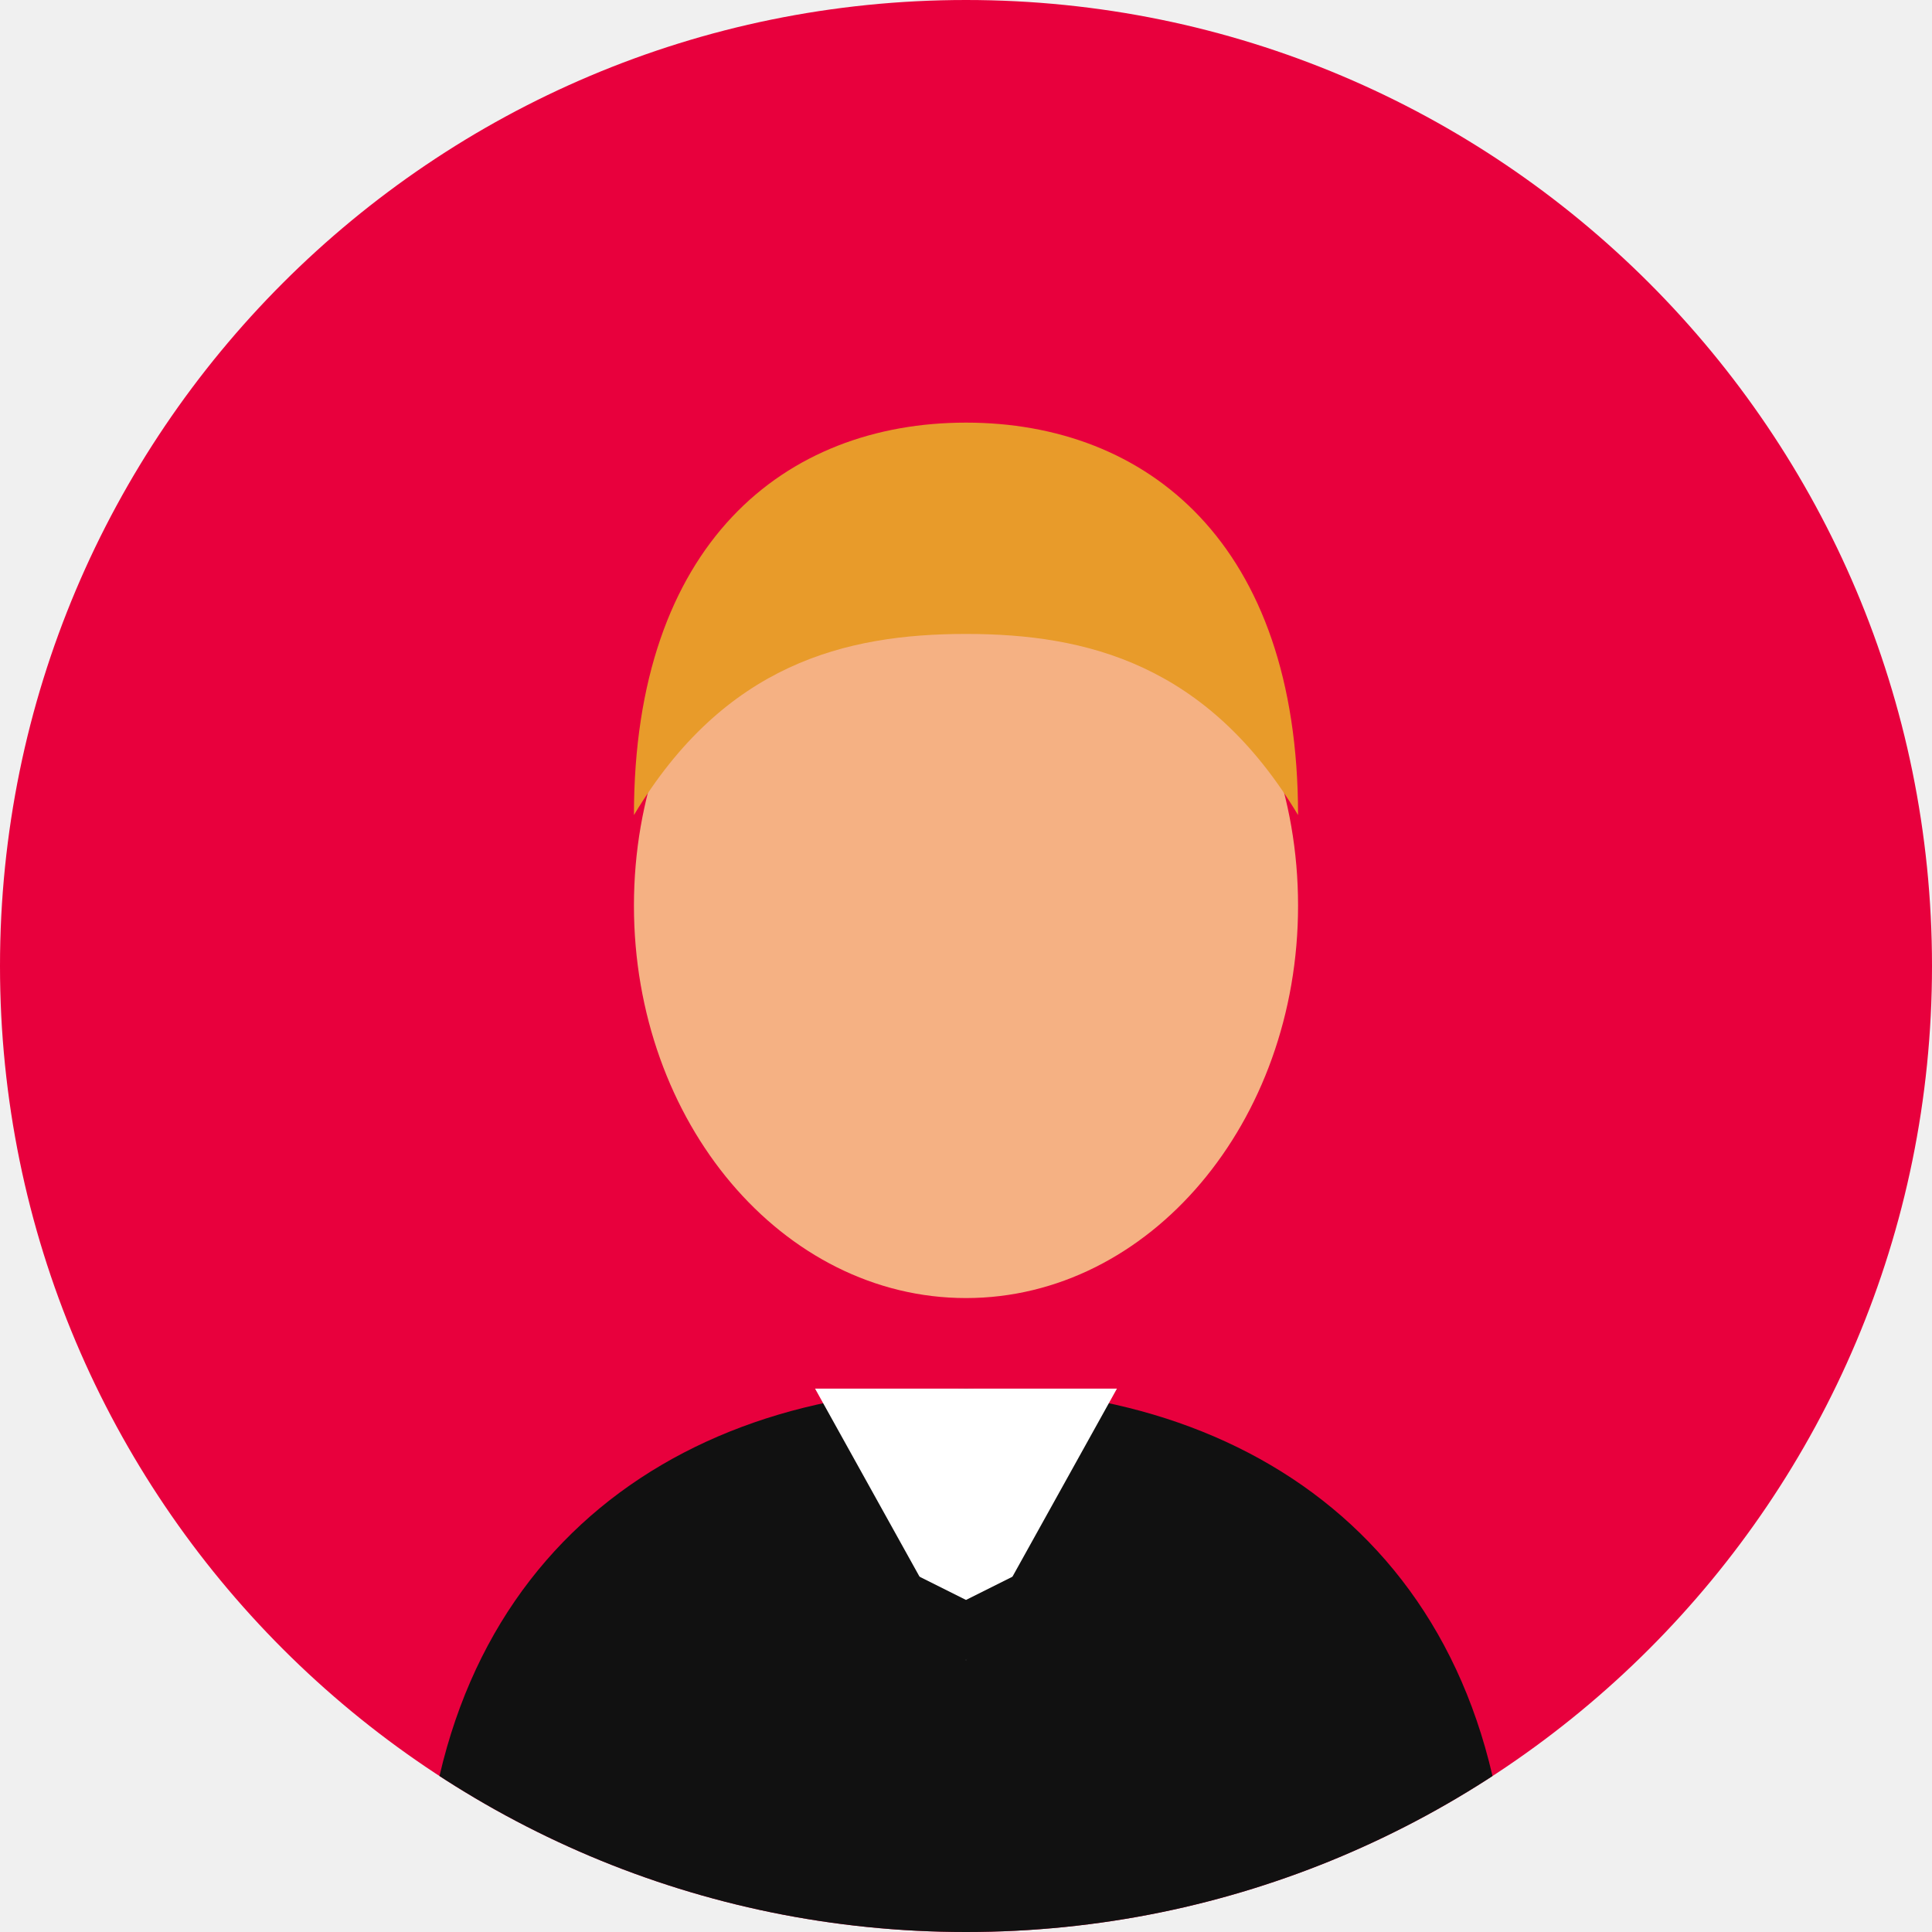
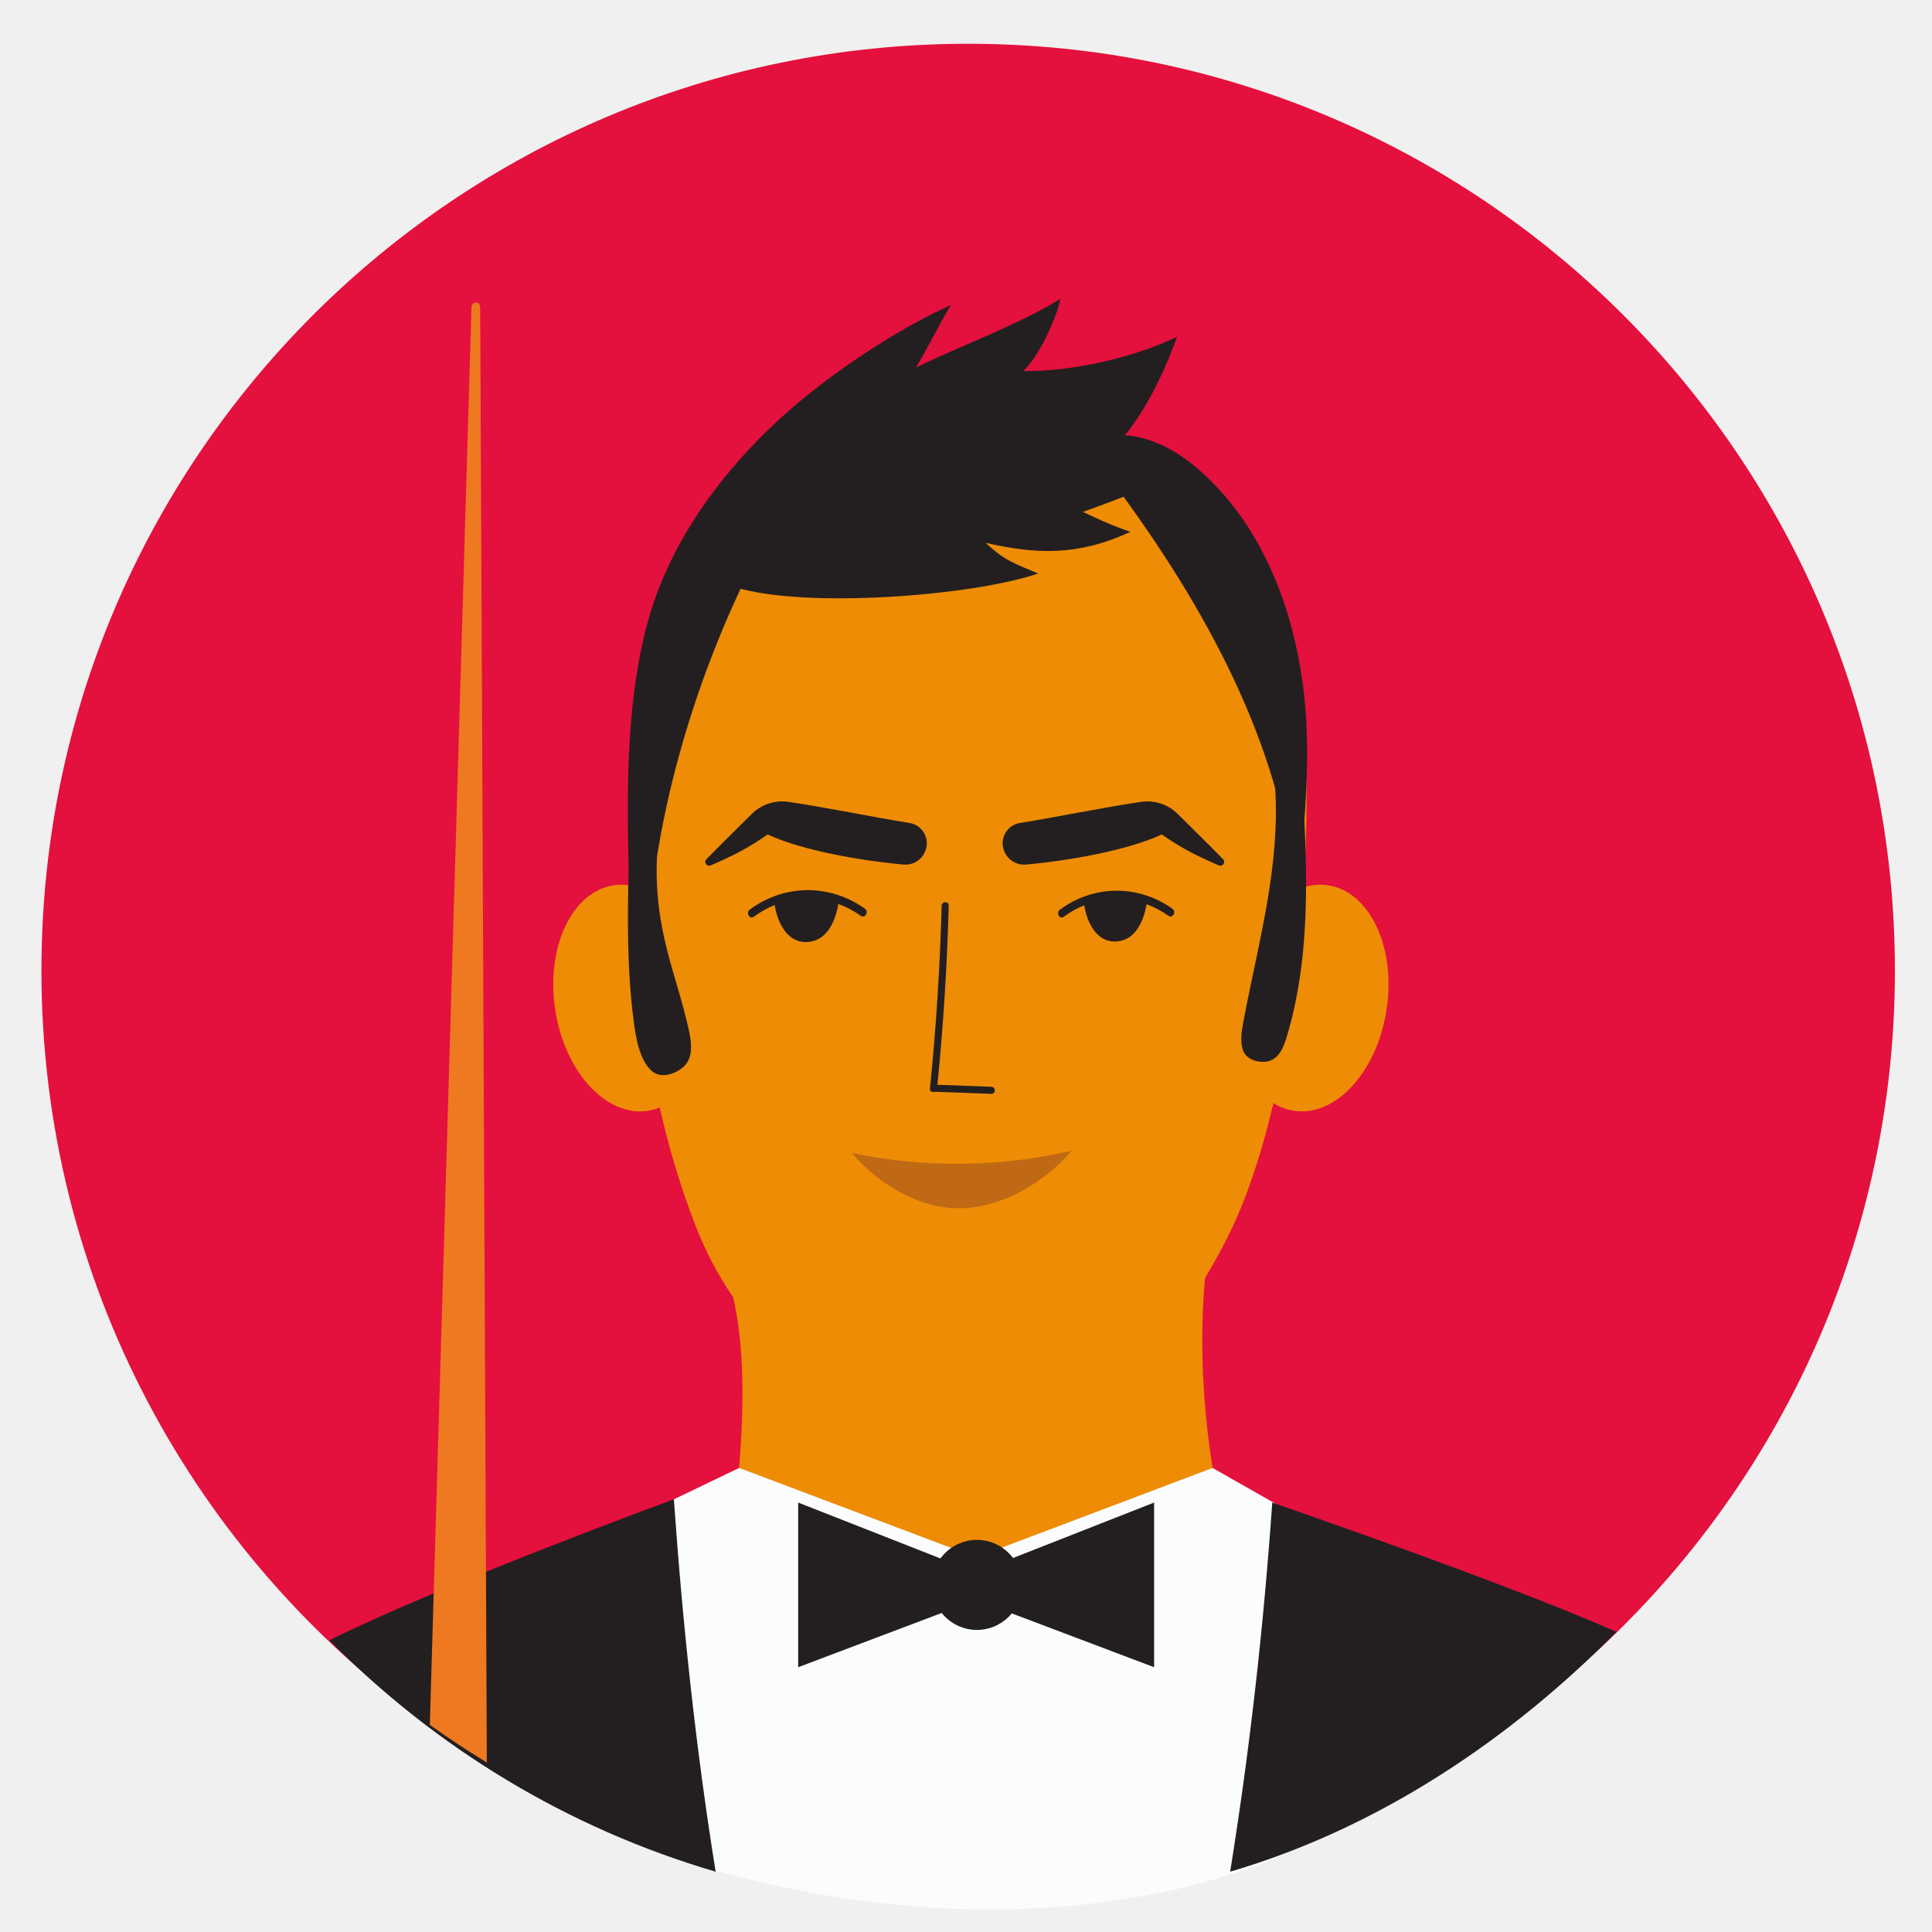
- <svg xmlns="http://www.w3.org/2000/svg" viewBox="0 0 64 64">
-   <circle cx="32" cy="32" r="32" fill="#e8003d" />
-   <clipPath id="c">
-     <circle cx="32" cy="32" r="32" />
-   </clipPath>
-   <g clip-path="url(#c)">
-     <path d="M14 64c0-12 8-18 18-18s18 6 18 18Z" fill="#111" />
-     <path d="M27 46h10l-5 9Z" fill="#fff" />
-     <path d="M26 50l6 3 6-3-6 5Z" fill="#111" />
-     <ellipse cx="32" cy="30" rx="11" ry="13" fill="#f5b183" />
-     <path d="M21 27c0-9 5-13 11-13s11 4 11 13c-3-5-7-6-11-6s-8 1-11 6Z" fill="#e89b2a" />
+ <svg xmlns="http://www.w3.org/2000/svg" id="Layer_1" data-name="Layer 1" viewBox="0 0 1000 1000">
+   <defs>
+     <style>
+       .cls-1 {
+         fill: #ef7921;
+       }
+ 
+       .cls-2 {
+         fill: #231f20;
+       }
+ 
+       .cls-3 {
+         fill: #bf6915;
+       }
+ 
+       .cls-4 {
+         fill: #e4103d;
+       }
+ 
+       .cls-5 {
+         fill: #ee8c06;
+       }
+ 
+       .cls-6 {
+         fill: #fbfcfd;
+       }
+     </style>
+   </defs>
+   <path class="cls-4" d="M980.8,502.32c0,132.46-53.69,252.37-140.5,339.17-86.81,86.81-206.71,140.5-339.17,140.5-91.24,0-176.53-25.47-249.15-69.71-10.08-6.14-19.93-12.64-29.5-19.5C100.77,805.8,21.45,663.32,21.45,502.32c0-132.46,53.69-252.37,140.5-339.17C248.75,76.34,368.66,22.65,501.12,22.65s252.37,53.69,339.17,140.5c86.81,86.81,140.5,206.71,140.5,339.17Z" />
+   <path class="cls-5" d="M668.68,335.68c2.73,9.2,7.27,54.35,7.47,64.1,1.54,73.56-9.93,180.41-41.43,241.97-40.65,79.43-91.56,102.86-133.26,102.86-47.52,0-113.31-38.36-141.2-109.58-26.96-68.85-34.43-145.51-32.04-221.14.36-11.33.79-22.65,1.25-33.97,4.53-111.1,80.2-173.01,159.16-173.84,78.82-.82,151.33,32.72,180.04,129.61Z" />
+   <path class="cls-5" d="M631.5,614.43c-16.43,65.92-9.64,142.53,10.72,207.39-31.57,41.99-69.01,86.86-119.28,94.66-25.9,4.02-52.52-2.76-76.29-14.51-23.77-11.75-51.44-51.67-72.48-68.27,17.09-124.69,12.32-159.81-12.62-211.32,75.68,50.14,192.99,39.21,269.95-7.95Z" />
+   <path class="cls-6" d="M348.8,776.04l33.78-16.24,122.68,46.27,122.4-46.27,61.09,34.79-22.71,164.32s-126.29,65.05-320.88,1.66l3.64-184.53Z" />
+   <path class="cls-2" d="M513.14,562.51c-9.31-.34-18.62-.68-27.93-1.03,3.07-30.83,5.02-61.75,5.85-92.72.06-2.36-3.6-2.36-3.67,0-.85,31.64-2.86,63.22-6.05,94.71-.15,1.49,1.28,2.02,2.4,1.62,9.8.36,19.6.72,29.39,1.08,2.36.09,2.36-3.58,0-3.67Z" />
+   <path class="cls-3" d="M554.78,595.6c-37.48,8.63-76.41,9.03-113.94,1.19,14.56,16.76,35.09,28.77,56.05,28.61,20.95-.15,43.36-12.84,57.89-29.81Z" />
+   <path class="cls-2" d="M606.89,470.4c-17.73-12.67-40.81-12.5-58.33.49-2.13,1.58-.05,5.19,2.1,3.59,3.35-2.48,6.89-4.44,10.55-5.92,0,.03,0,.06,0,.1,1.43,8.63,6.24,19.3,16.7,18.63,9.93-.64,14.15-10.78,15.53-19.27,3.92,1.44,7.74,3.41,11.34,5.98,2.18,1.56,4.26-2.05,2.1-3.59Z" />
+   <path class="cls-2" d="M447.64,470.32c-18.11-12.94-41.69-12.77-59.58.5-2.17,1.61-.06,5.3,2.14,3.67,3.42-2.53,7.04-4.53,10.78-6.05,0,.03,0,.06,0,.1,1.46,8.82,6.37,19.72,17.06,19.03,10.15-.65,14.45-11.01,15.87-19.69,4.01,1.47,7.9,3.49,11.58,6.11,2.23,1.59,4.35-2.09,2.14-3.67Z" />
+   <path class="cls-2" d="M370.41,968.78c-76.76-22.51-145.27-64.31-199.94-119.79,59.33-29.39,176.89-72.38,178.33-72.96,4.5,64.34,11.37,129.06,21.61,192.74Z" />
+   <path class="cls-2" d="M636.73,968.78c76.76-22.51,145.27-68.64,199.94-124.13-57.61-25.49-176.71-66.36-178.15-66.94-4.5,64.34-11.55,127.38-21.79,191.06Z" />
+   <g>
+     <polygon class="cls-2" points="489.97 833.9 413.14 862.95 413.14 777.72 489.97 807.91 489.97 833.9" />
+     <polygon class="cls-2" points="520.54 833.9 597.37 862.95 597.37 777.72 520.54 807.91 520.54 833.9" />
+     <circle class="cls-2" cx="505.64" cy="820.34" r="23.31" />
  </g>
+   <ellipse class="cls-5" cx="326.49" cy="516.59" rx="39.58" ry="59.03" transform="translate(-73.66 54.7) rotate(-8.61)" />
+   <ellipse class="cls-5" cx="678.56" cy="516.59" rx="59.03" ry="39.58" transform="translate(66.2104 1110.165) rotate(-81.3898)" />
+   <path class="cls-2" d="M325.33,446.81c.31,12.19,3.83,24.29,10.13,34.74,4.69-61.01,22.32-122.57,48.39-177.93,80.45-6.22,158.68-28.35,232.5-60.94-12.97-.57-27.31-6.01-39.07-11.52,14.71-15.93,24.49-36.48,31.98-56.83-23.54,11.2-54.84,18.03-79.62,17.72,8.31-7.88,16.67-26.25,19.34-37.39-24.09,14.42-46.94,22.17-74.91,35.57,6.52-10.65,11.62-21.68,18.14-32.33-26.91,11.98-62.91,35.34-88.64,58.93-30.3,27.77-56.15,63.08-67.58,102.56-11.43,39.48-11.69,86.32-10.66,127.41Z" />
+   <path class="cls-2" d="M581.57,257.12c46.09,63.47,84,134.57,89.76,212.8,3.24-39.57,8.34-78.8,2.68-118.1-5.66-39.3-21.08-78.44-50.04-105.6-10.84-10.17-23.96-18.71-38.69-20.65-6.16-.81-13.73.36-16.27,6.03-1.9,4.24.04,9.41,3.38,12.63,3.35,3.22,4.83,11.27,9.18,12.9Z" />
+   <path class="cls-2" d="M380.75,304c36.52,11.16,122.92,4.37,156.59-7.15-12.23-5.17-17.53-6.76-27.18-15.89,26.27,6.01,47.79,6.89,74.92-5.68-18.37-6.24-38.41-17.25-55.56-26.33-34.42-18.21-119.71,29.12-148.78,55.04Z" />
+   <path class="cls-2" d="M658.21,451.71c-3.35,25.94-9.81,51.36-14.63,77.07-.87,4.67-1.69,9.54-.45,14.12,1.24,4.59,5.87,6.69,10.62,6.72,6.85.04,10.01-5.57,12.01-12.12,13.32-43.6,10.79-89.71,8.17-135.26-.31-5.45-2.74-19.81-8.88-21.91-9.13-3.12-7.27,8.72-6.58,13.18,2.97,19.26,2.23,38.94-.26,58.2Z" />
+   <path class="cls-2" d="M325.42,449.11c-.71,26.06-.83,52.46,2.43,78.32,1.1,8.7,2.98,21.57,9.77,27.13,4.67,3.83,12.04,1.45,16.45-2.66,4.9-4.57,3.85-12.47,2.41-19.01-6.39-29.05-18.11-51.34-16.43-89.55-3.66.62-10.96,5.15-14.62,5.77Z" />
+   <path class="cls-2" d="M479.01,440.24c-.03.07-.05.14-.08.21-1.76,4.6-6.35,7.48-11.25,7.04-22.18-1.99-52.46-7.26-70.35-15.58-10.43,7.34-19.02,11.51-29.48,16.02-1.99.86-3.72-1.64-2.22-3.2,6.53-6.76,15.7-15.66,23.48-23.42,4.98-4.97,12-7.29,18.97-6.26,20.3,2.99,43,7.75,62.71,10.94,6.64,1.07,10.63,7.96,8.23,14.25Z" />
+   <path class="cls-2" d="M519.68,440.24c.03.07.05.14.08.21,1.76,4.6,6.35,7.48,11.25,7.04,22.18-1.99,52.46-7.26,70.35-15.58,10.43,7.34,19.02,11.51,29.48,16.02,1.99.86,3.72-1.64,2.22-3.2-6.53-6.76-15.7-15.66-23.48-23.42-4.98-4.97-12-7.29-18.97-6.26-20.3,2.99-43,7.75-62.71,10.94-6.64,1.07-10.63,7.96-8.23,14.25Z" />
+   <path class="cls-1" d="M251.98,912.28c-10.08-6.14-19.93-12.64-29.5-19.5l21.54-733.55c.14-3.64,4.5-3.55,4.53.09l3.43,752.96Z" />
</svg>
